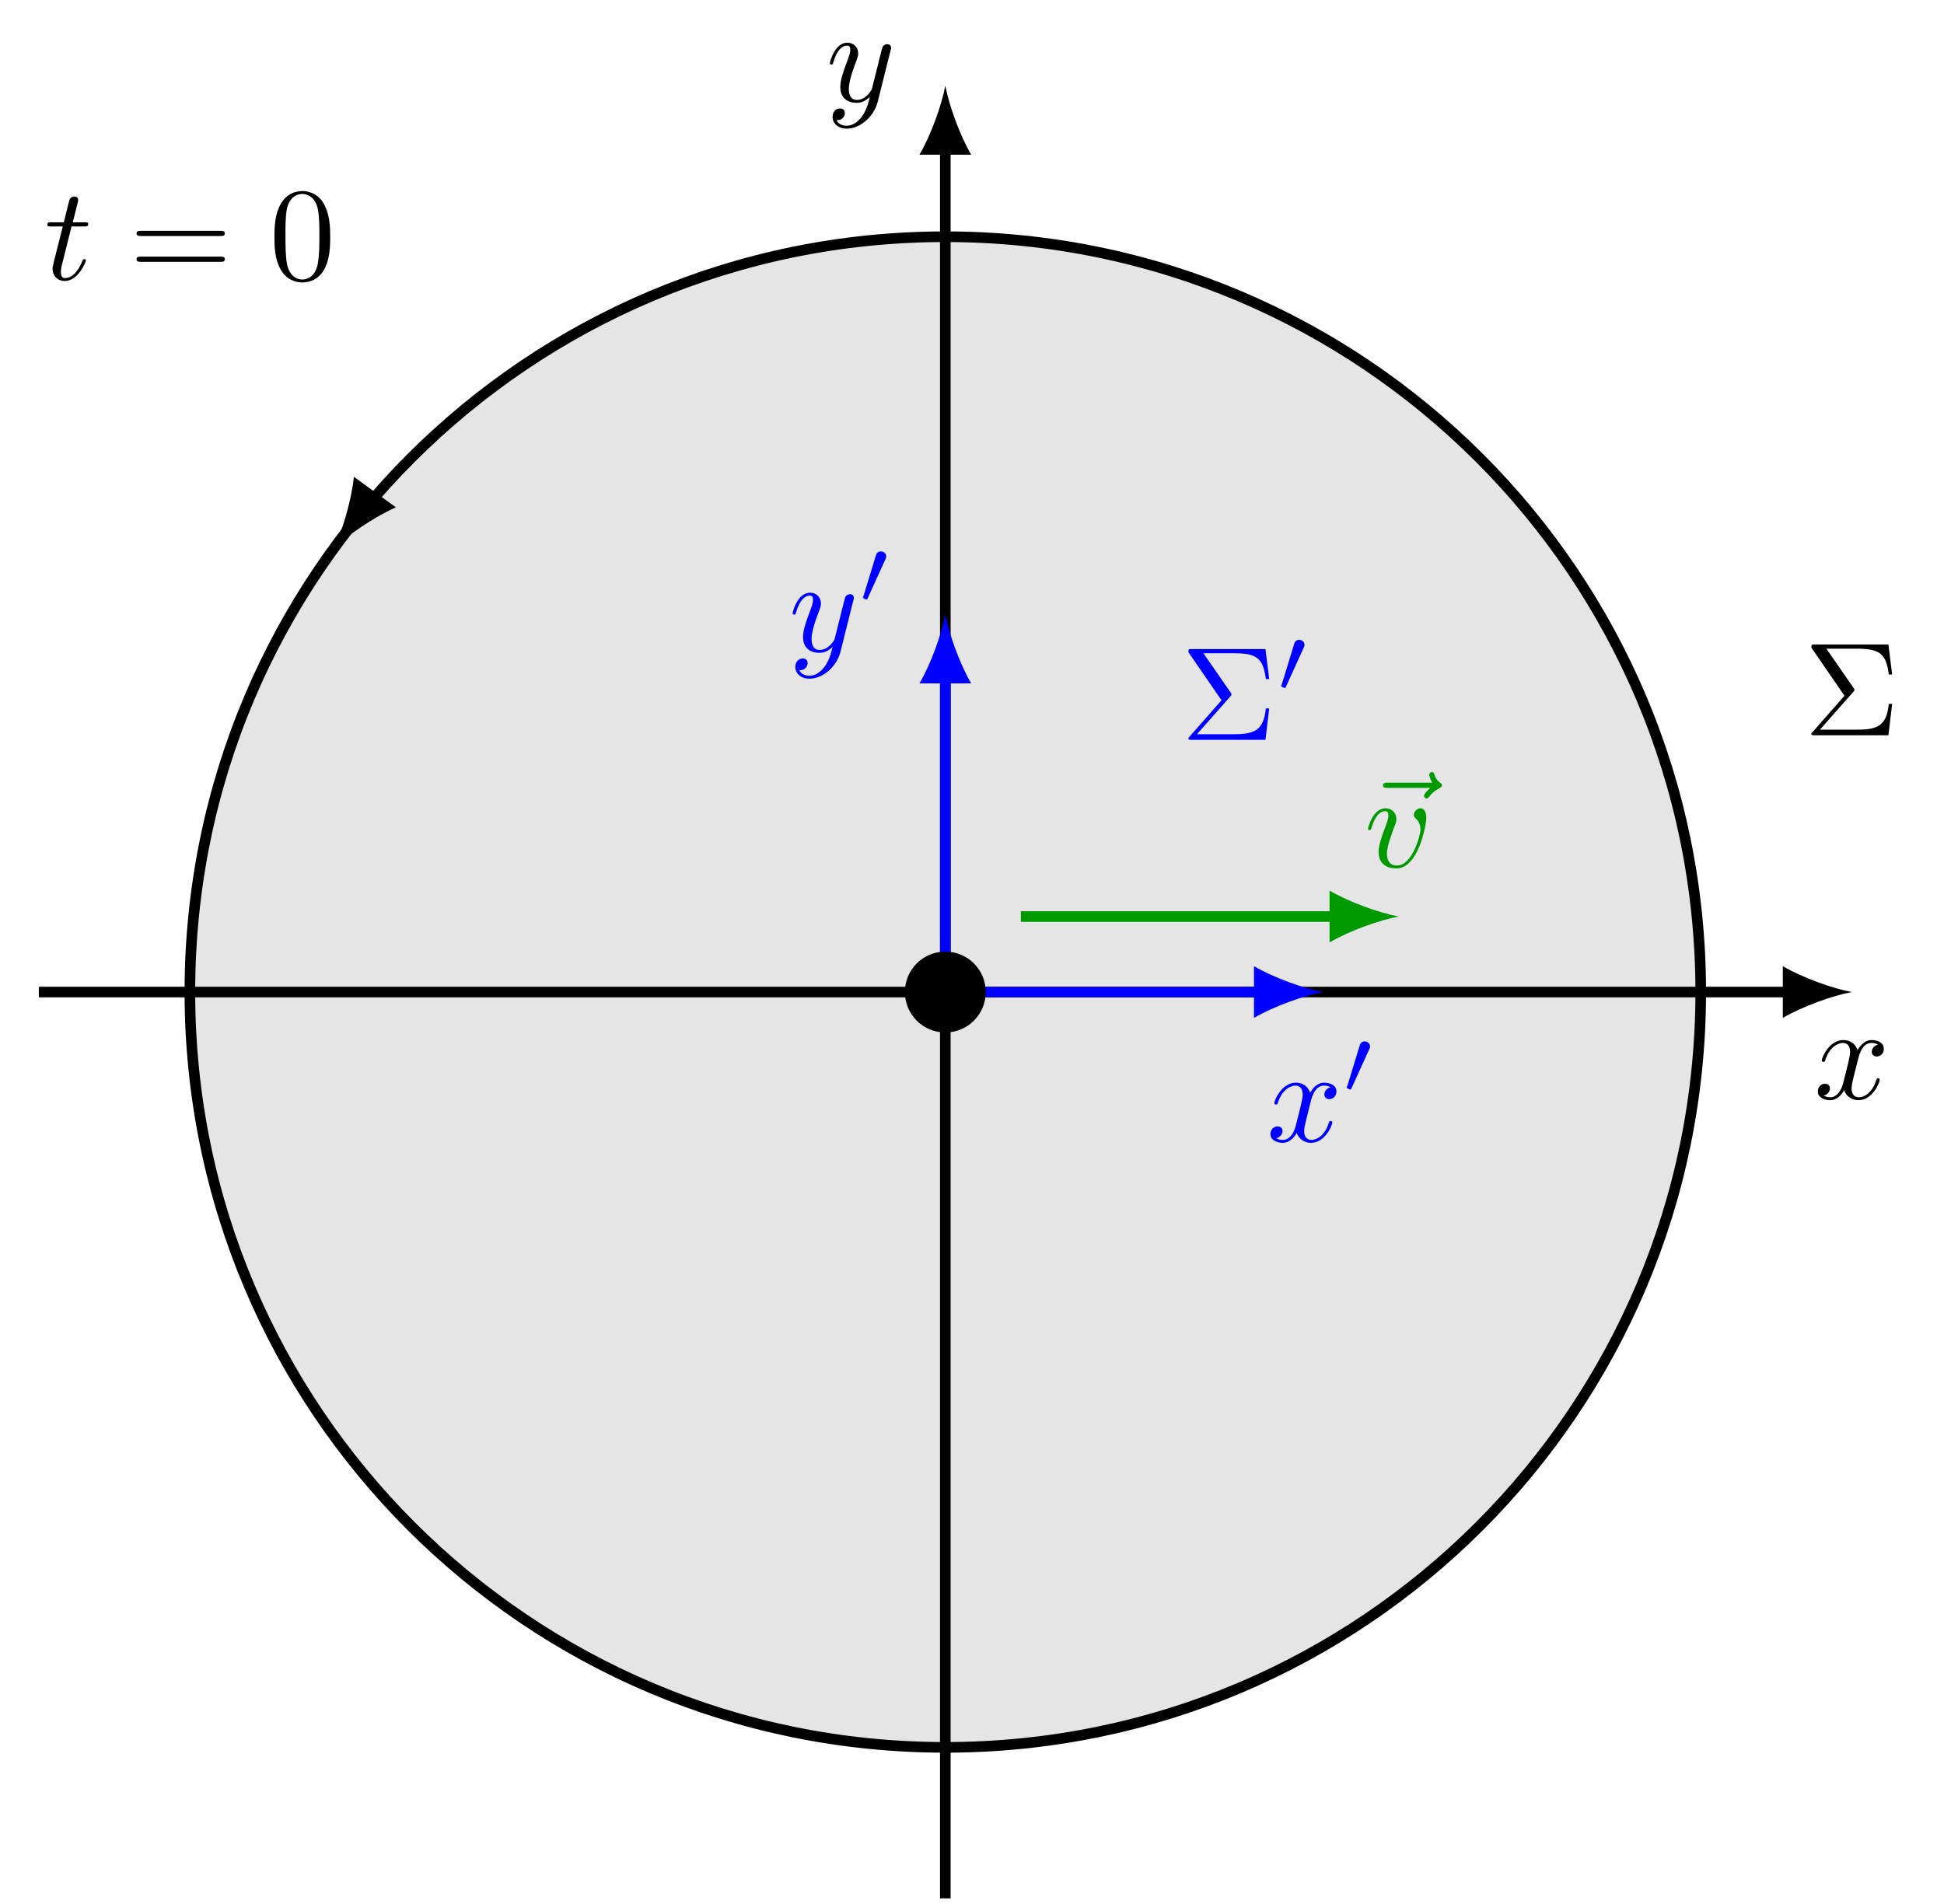
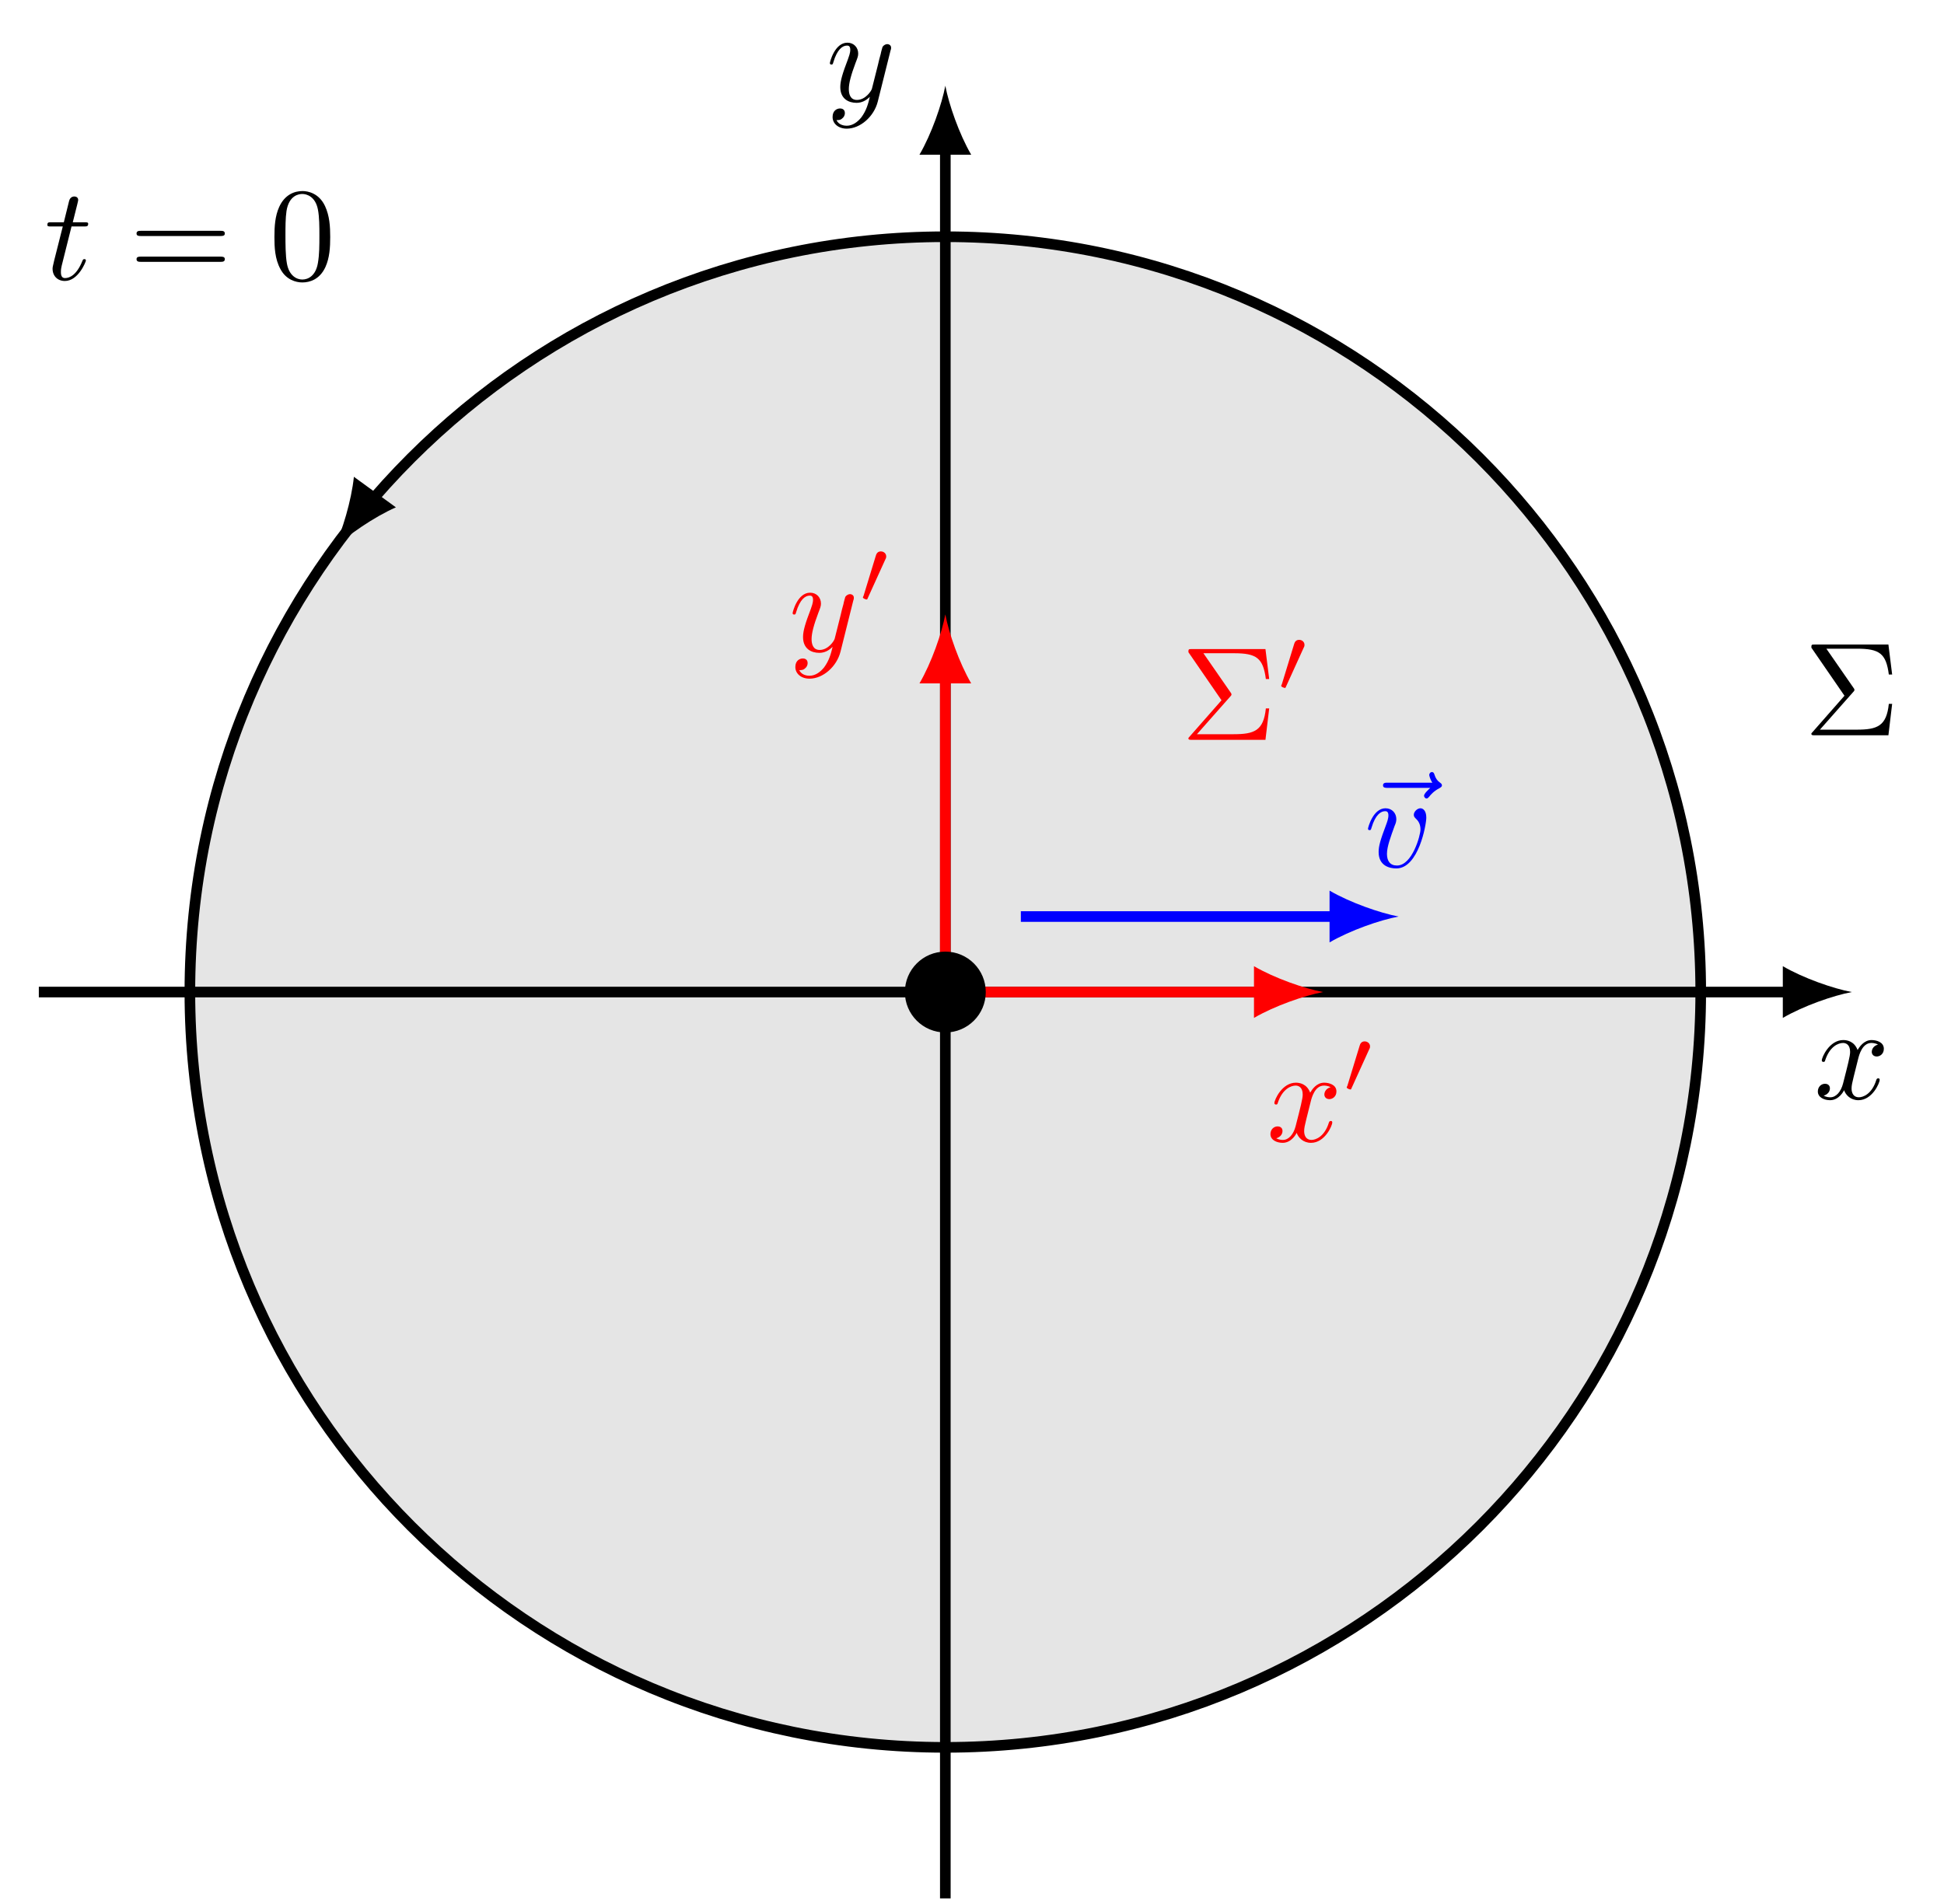
<svg xmlns="http://www.w3.org/2000/svg" xmlns:xlink="http://www.w3.org/1999/xlink" width="145.894pt" height="142.895pt" viewBox="0 0 145.894 142.895" version="1.1">
  <defs>
    <g>
      <symbol overflow="visible" id="glyph0-0">
        <path style="stroke:none;" d="" />
      </symbol>
      <symbol overflow="visible" id="glyph0-1">
        <path style="stroke:none;" d="M 2.047 -3.984 L 2.984 -3.984 C 3.188 -3.984 3.297 -3.984 3.297 -4.188 C 3.297 -4.297 3.188 -4.297 3.016 -4.297 L 2.141 -4.297 C 2.5 -5.719 2.547 -5.906 2.547 -5.969 C 2.547 -6.141 2.422 -6.234 2.25 -6.234 C 2.219 -6.234 1.938 -6.234 1.859 -5.875 L 1.469 -4.297 L 0.531 -4.297 C 0.328 -4.297 0.234 -4.297 0.234 -4.109 C 0.234 -3.984 0.312 -3.984 0.516 -3.984 L 1.391 -3.984 C 0.672 -1.156 0.625 -0.984 0.625 -0.812 C 0.625 -0.266 1 0.109 1.547 0.109 C 2.562 0.109 3.125 -1.344 3.125 -1.422 C 3.125 -1.531 3.047 -1.531 3.016 -1.531 C 2.922 -1.531 2.906 -1.5 2.859 -1.391 C 2.438 -0.344 1.906 -0.109 1.562 -0.109 C 1.359 -0.109 1.25 -0.234 1.25 -0.562 C 1.25 -0.812 1.281 -0.875 1.312 -1.047 Z M 2.047 -3.984 " />
      </symbol>
      <symbol overflow="visible" id="glyph0-2">
        <path style="stroke:none;" d="M 3.328 -3.016 C 3.391 -3.266 3.625 -4.188 4.312 -4.188 C 4.359 -4.188 4.609 -4.188 4.812 -4.062 C 4.531 -4 4.344 -3.766 4.344 -3.516 C 4.344 -3.359 4.453 -3.172 4.719 -3.172 C 4.938 -3.172 5.25 -3.344 5.25 -3.75 C 5.25 -4.266 4.672 -4.406 4.328 -4.406 C 3.75 -4.406 3.406 -3.875 3.281 -3.656 C 3.031 -4.312 2.5 -4.406 2.203 -4.406 C 1.172 -4.406 0.594 -3.125 0.594 -2.875 C 0.594 -2.766 0.703 -2.766 0.719 -2.766 C 0.797 -2.766 0.828 -2.797 0.844 -2.875 C 1.188 -3.938 1.844 -4.188 2.188 -4.188 C 2.375 -4.188 2.719 -4.094 2.719 -3.516 C 2.719 -3.203 2.547 -2.547 2.188 -1.141 C 2.031 -0.531 1.672 -0.109 1.234 -0.109 C 1.172 -0.109 0.953 -0.109 0.734 -0.234 C 0.984 -0.297 1.203 -0.5 1.203 -0.781 C 1.203 -1.047 0.984 -1.125 0.844 -1.125 C 0.531 -1.125 0.297 -0.875 0.297 -0.547 C 0.297 -0.094 0.781 0.109 1.219 0.109 C 1.891 0.109 2.25 -0.594 2.266 -0.641 C 2.391 -0.281 2.75 0.109 3.344 0.109 C 4.375 0.109 4.938 -1.172 4.938 -1.422 C 4.938 -1.531 4.859 -1.531 4.828 -1.531 C 4.734 -1.531 4.719 -1.484 4.688 -1.422 C 4.359 -0.344 3.688 -0.109 3.375 -0.109 C 2.984 -0.109 2.828 -0.422 2.828 -0.766 C 2.828 -0.984 2.875 -1.203 2.984 -1.641 Z M 3.328 -3.016 " />
      </symbol>
      <symbol overflow="visible" id="glyph0-3">
        <path style="stroke:none;" d="M 4.844 -3.797 C 4.891 -3.938 4.891 -3.953 4.891 -4.031 C 4.891 -4.203 4.75 -4.297 4.594 -4.297 C 4.5 -4.297 4.344 -4.234 4.25 -4.094 C 4.234 -4.031 4.141 -3.734 4.109 -3.547 C 4.031 -3.297 3.969 -3.016 3.906 -2.75 L 3.453 -0.953 C 3.422 -0.812 2.984 -0.109 2.328 -0.109 C 1.828 -0.109 1.719 -0.547 1.719 -0.922 C 1.719 -1.375 1.891 -2 2.219 -2.875 C 2.375 -3.281 2.422 -3.391 2.422 -3.594 C 2.422 -4.031 2.109 -4.406 1.609 -4.406 C 0.656 -4.406 0.297 -2.953 0.297 -2.875 C 0.297 -2.766 0.391 -2.766 0.406 -2.766 C 0.516 -2.766 0.516 -2.797 0.562 -2.953 C 0.844 -3.891 1.234 -4.188 1.578 -4.188 C 1.656 -4.188 1.828 -4.188 1.828 -3.875 C 1.828 -3.625 1.719 -3.359 1.656 -3.172 C 1.25 -2.109 1.078 -1.547 1.078 -1.078 C 1.078 -0.188 1.703 0.109 2.297 0.109 C 2.688 0.109 3.016 -0.062 3.297 -0.344 C 3.172 0.172 3.047 0.672 2.656 1.203 C 2.391 1.531 2.016 1.828 1.562 1.828 C 1.422 1.828 0.969 1.797 0.797 1.406 C 0.953 1.406 1.094 1.406 1.219 1.281 C 1.328 1.203 1.422 1.062 1.422 0.875 C 1.422 0.562 1.156 0.531 1.062 0.531 C 0.828 0.531 0.5 0.688 0.5 1.172 C 0.5 1.672 0.938 2.047 1.562 2.047 C 2.578 2.047 3.609 1.141 3.891 0.016 Z M 4.844 -3.797 " />
      </symbol>
      <symbol overflow="visible" id="glyph0-4">
        <path style="stroke:none;" d="M 5.359 -5.938 C 5.219 -5.797 4.891 -5.516 4.891 -5.344 C 4.891 -5.25 4.984 -5.141 5.078 -5.141 C 5.172 -5.141 5.219 -5.219 5.281 -5.281 C 5.391 -5.422 5.625 -5.703 6.062 -5.922 C 6.125 -5.969 6.234 -6.016 6.234 -6.125 C 6.234 -6.234 6.156 -6.281 6.094 -6.328 C 5.875 -6.484 5.766 -6.656 5.688 -6.891 C 5.656 -6.984 5.625 -7.125 5.484 -7.125 C 5.344 -7.125 5.281 -6.984 5.281 -6.906 C 5.281 -6.859 5.359 -6.547 5.516 -6.328 L 2.156 -6.328 C 2 -6.328 1.812 -6.328 1.812 -6.125 C 1.812 -5.938 2 -5.938 2.156 -5.938 Z M 5.359 -5.938 " />
      </symbol>
      <symbol overflow="visible" id="glyph0-5">
        <path style="stroke:none;" d="M 4.672 -3.703 C 4.672 -4.25 4.406 -4.406 4.234 -4.406 C 3.984 -4.406 3.734 -4.141 3.734 -3.922 C 3.734 -3.797 3.781 -3.734 3.891 -3.625 C 4.109 -3.422 4.234 -3.172 4.234 -2.812 C 4.234 -2.391 3.625 -0.109 2.469 -0.109 C 1.953 -0.109 1.719 -0.453 1.719 -0.984 C 1.719 -1.531 2 -2.266 2.297 -3.094 C 2.375 -3.266 2.422 -3.406 2.422 -3.594 C 2.422 -4.031 2.109 -4.406 1.609 -4.406 C 0.672 -4.406 0.297 -2.953 0.297 -2.875 C 0.297 -2.766 0.391 -2.766 0.406 -2.766 C 0.516 -2.766 0.516 -2.797 0.562 -2.953 C 0.859 -3.953 1.281 -4.188 1.578 -4.188 C 1.656 -4.188 1.828 -4.188 1.828 -3.875 C 1.828 -3.625 1.719 -3.344 1.656 -3.172 C 1.219 -2.016 1.094 -1.562 1.094 -1.125 C 1.094 -0.047 1.969 0.109 2.422 0.109 C 4.094 0.109 4.672 -3.188 4.672 -3.703 Z M 4.672 -3.703 " />
      </symbol>
      <symbol overflow="visible" id="glyph1-0">
        <path style="stroke:none;" d="" />
      </symbol>
      <symbol overflow="visible" id="glyph1-1">
        <path style="stroke:none;" d="M 6.844 -3.266 C 7 -3.266 7.188 -3.266 7.188 -3.453 C 7.188 -3.656 7 -3.656 6.859 -3.656 L 0.891 -3.656 C 0.75 -3.656 0.562 -3.656 0.562 -3.453 C 0.562 -3.266 0.75 -3.266 0.891 -3.266 Z M 6.859 -1.328 C 7 -1.328 7.188 -1.328 7.188 -1.531 C 7.188 -1.719 7 -1.719 6.844 -1.719 L 0.891 -1.719 C 0.75 -1.719 0.562 -1.719 0.562 -1.531 C 0.562 -1.328 0.75 -1.328 0.891 -1.328 Z M 6.859 -1.328 " />
      </symbol>
      <symbol overflow="visible" id="glyph1-2">
        <path style="stroke:none;" d="M 4.578 -3.188 C 4.578 -3.984 4.531 -4.781 4.188 -5.516 C 3.734 -6.484 2.906 -6.641 2.5 -6.641 C 1.891 -6.641 1.172 -6.375 0.75 -5.453 C 0.438 -4.766 0.391 -3.984 0.391 -3.188 C 0.391 -2.438 0.422 -1.547 0.844 -0.781 C 1.266 0.016 2 0.219 2.484 0.219 C 3.016 0.219 3.781 0.016 4.219 -0.938 C 4.531 -1.625 4.578 -2.406 4.578 -3.188 Z M 2.484 0 C 2.094 0 1.5 -0.25 1.328 -1.203 C 1.219 -1.797 1.219 -2.719 1.219 -3.312 C 1.219 -3.953 1.219 -4.609 1.297 -5.141 C 1.484 -6.328 2.234 -6.422 2.484 -6.422 C 2.812 -6.422 3.469 -6.234 3.656 -5.25 C 3.766 -4.688 3.766 -3.938 3.766 -3.312 C 3.766 -2.562 3.766 -1.891 3.656 -1.25 C 3.5 -0.297 2.938 0 2.484 0 Z M 2.484 0 " />
      </symbol>
      <symbol overflow="visible" id="glyph1-3">
        <path style="stroke:none;" d="M 3.703 -3.25 C 3.797 -3.344 3.797 -3.391 3.797 -3.406 C 3.797 -3.453 3.766 -3.516 3.734 -3.547 L 1.688 -6.5 L 3.984 -6.5 C 5.672 -6.5 6.172 -6.141 6.375 -4.562 L 6.625 -4.562 L 6.344 -6.812 L 0.812 -6.812 C 0.578 -6.812 0.562 -6.812 0.562 -6.578 L 3.047 -2.969 L 0.672 -0.266 C 0.562 -0.156 0.562 -0.141 0.562 -0.109 C 0.562 0 0.672 0 0.812 0 L 6.344 0 L 6.625 -2.359 L 6.375 -2.359 C 6.203 -0.688 5.516 -0.422 3.953 -0.422 L 1.203 -0.422 Z M 3.703 -3.25 " />
      </symbol>
      <symbol overflow="visible" id="glyph2-0">
        <path style="stroke:none;" d="" />
      </symbol>
      <symbol overflow="visible" id="glyph2-1">
        <path style="stroke:none;" d="M 2.016 -3.297 C 2.078 -3.406 2.078 -3.469 2.078 -3.516 C 2.078 -3.734 1.891 -3.891 1.672 -3.891 C 1.406 -3.891 1.328 -3.672 1.297 -3.562 L 0.375 -0.547 C 0.359 -0.531 0.328 -0.453 0.328 -0.438 C 0.328 -0.359 0.547 -0.281 0.609 -0.281 C 0.656 -0.281 0.656 -0.297 0.703 -0.406 Z M 2.016 -3.297 " />
      </symbol>
    </g>
    <clipPath id="clip1">
      <path d="M 2 6 L 139 6 L 139 142.895 L 2 142.895 Z M 2 6 " />
    </clipPath>
    <clipPath id="clip2">
      <path d="M 70 10 L 72 10 L 72 142.895 L 70 142.895 Z M 70 10 " />
    </clipPath>
  </defs>
  <g id="surface1">
    <g style="fill:rgb(0%,0%,0%);fill-opacity:1;">
      <use xlink:href="#glyph0-1" x="3.321" y="20.982" />
    </g>
    <g style="fill:rgb(0%,0%,0%);fill-opacity:1;">
      <use xlink:href="#glyph1-1" x="9.685" y="20.982" />
    </g>
    <g style="fill:rgb(0%,0%,0%);fill-opacity:1;">
      <use xlink:href="#glyph1-2" x="20.204" y="20.982" />
    </g>
    <path style=" stroke:none;fill-rule:nonzero;fill:rgb(89.999%,89.999%,89.999%);fill-opacity:1;" d="M 127.637 74.465 C 127.637 43.152 102.258 17.77 70.945 17.77 C 39.633 17.77 14.25 43.152 14.25 74.465 C 14.25 105.777 39.633 131.16 70.945 131.16 C 102.258 131.16 127.637 105.777 127.637 74.465 Z M 127.637 74.465 " />
    <g clip-path="url(#clip1)" clip-rule="nonzero">
      <path style="fill:none;stroke-width:0.797;stroke-linecap:butt;stroke-linejoin:miter;stroke:rgb(0%,0%,0%);stroke-opacity:1;stroke-miterlimit:10;" d="M 56.692 0 C 56.692 31.313 31.313 56.695 0 56.695 C -31.312 56.695 -56.695 31.313 -56.695 0 C -56.695 -31.312 -31.312 -56.695 0 -56.695 C 31.313 -56.695 56.692 -31.312 56.692 0 Z M 56.692 0 " transform="matrix(1,0,0,-1,70.945,74.465)" />
    </g>
    <path style=" stroke:none;fill-rule:nonzero;fill:rgb(0%,0%,0%);fill-opacity:1;" d="M 25.074 41.141 C 26.102 40.172 28.059 38.809 29.711 38.082 L 26.559 35.789 C 26.375 37.582 25.68 39.863 25.074 41.141 " />
    <path style="fill:none;stroke-width:0.797;stroke-linecap:butt;stroke-linejoin:miter;stroke:rgb(0%,0%,0%);stroke-opacity:1;stroke-miterlimit:10;" d="M -68.031 0 L 63.371 0 " transform="matrix(1,0,0,-1,70.945,74.465)" />
    <path style=" stroke:none;fill-rule:nonzero;fill:rgb(0%,0%,0%);fill-opacity:1;" d="M 138.977 74.465 C 137.594 74.207 135.352 73.43 133.797 72.523 L 133.797 76.406 C 135.352 75.5 137.594 74.723 138.977 74.465 " />
    <g style="fill:rgb(0%,0%,0%);fill-opacity:1;">
      <use xlink:href="#glyph0-2" x="136.129" y="82.474" />
    </g>
    <g clip-path="url(#clip2)" clip-rule="nonzero">
      <path style="fill:none;stroke-width:0.797;stroke-linecap:butt;stroke-linejoin:miter;stroke:rgb(0%,0%,0%);stroke-opacity:1;stroke-miterlimit:10;" d="M 0 -68.031 L 0 63.371 " transform="matrix(1,0,0,-1,70.945,74.465)" />
    </g>
    <path style=" stroke:none;fill-rule:nonzero;fill:rgb(0%,0%,0%);fill-opacity:1;" d="M 70.945 6.434 C 70.688 7.812 69.91 10.059 69.004 11.613 L 72.887 11.613 C 71.98 10.059 71.203 7.812 70.945 6.434 " />
    <g style="fill:rgb(0%,0%,0%);fill-opacity:1;">
      <use xlink:href="#glyph0-3" x="61.984" y="7.61" />
    </g>
-     <path style="fill:none;stroke-width:0.797;stroke-linecap:butt;stroke-linejoin:miter;stroke:rgb(0%,0%,100%);stroke-opacity:1;stroke-miterlimit:10;" d="M 0 0 L 23.684 0 " transform="matrix(1,0,0,-1,70.945,74.465)" />
-     <path style=" stroke:none;fill-rule:nonzero;fill:rgb(0%,0%,100%);fill-opacity:1;" d="M 99.293 74.465 C 97.91 74.207 95.664 73.43 94.109 72.523 L 94.109 76.406 C 95.664 75.5 97.91 74.723 99.293 74.465 " />
-     <g style="fill:rgb(0%,0%,100%);fill-opacity:1;">
+     <path style="fill:none;stroke-width:0.797;stroke-linecap:butt;stroke-linejoin:miter;stroke:rgb(100%,0%,0%);stroke-opacity:1;stroke-miterlimit:10;" d="M 0 0 L 23.684 0 " transform="matrix(1,0,0,-1,70.945,74.465)" />
+     <path style=" stroke:none;fill-rule:nonzero;fill:rgb(100%,0%,0%);fill-opacity:1;" d="M 99.293 74.465 C 97.91 74.207 95.664 73.43 94.109 72.523 L 94.109 76.406 C 95.664 75.5 97.91 74.723 99.293 74.465 " />
+     <g style="fill:rgb(100%,0%,0%);fill-opacity:1;">
      <use xlink:href="#glyph0-2" x="95.047" y="85.674" />
    </g>
-     <g style="fill:rgb(0%,0%,100%);fill-opacity:1;">
+     <g style="fill:rgb(100%,0%,0%);fill-opacity:1;">
      <use xlink:href="#glyph2-1" x="100.741" y="82.059" />
    </g>
-     <path style="fill:none;stroke-width:0.797;stroke-linecap:butt;stroke-linejoin:miter;stroke:rgb(0%,0%,100%);stroke-opacity:1;stroke-miterlimit:10;" d="M 0 0 L 0 23.684 " transform="matrix(1,0,0,-1,70.945,74.465)" />
-     <path style=" stroke:none;fill-rule:nonzero;fill:rgb(0%,0%,100%);fill-opacity:1;" d="M 70.945 46.117 C 70.688 47.5 69.91 49.746 69.004 51.297 L 72.887 51.297 C 71.98 49.746 71.203 47.5 70.945 46.117 " />
-     <g style="fill:rgb(0%,0%,100%);fill-opacity:1;">
+     <path style="fill:none;stroke-width:0.797;stroke-linecap:butt;stroke-linejoin:miter;stroke:rgb(100%,0%,0%);stroke-opacity:1;stroke-miterlimit:10;" d="M 0 0 L 0 23.684 " transform="matrix(1,0,0,-1,70.945,74.465)" />
+     <path style=" stroke:none;fill-rule:nonzero;fill:rgb(100%,0%,0%);fill-opacity:1;" d="M 70.945 46.117 C 70.688 47.5 69.91 49.746 69.004 51.297 L 72.887 51.297 C 71.98 49.746 71.203 47.5 70.945 46.117 " />
+     <g style="fill:rgb(100%,0%,0%);fill-opacity:1;">
      <use xlink:href="#glyph0-3" x="59.189" y="48.895" />
    </g>
-     <g style="fill:rgb(0%,0%,100%);fill-opacity:1;">
+     <g style="fill:rgb(100%,0%,0%);fill-opacity:1;">
      <use xlink:href="#glyph2-1" x="64.431" y="45.28" />
    </g>
    <path style="fill-rule:nonzero;fill:rgb(0%,0%,0%);fill-opacity:1;stroke-width:0.399;stroke-linecap:butt;stroke-linejoin:miter;stroke:rgb(0%,0%,0%);stroke-opacity:1;stroke-miterlimit:10;" d="M 2.836 0 C 2.836 1.567 1.567 2.836 0 2.836 C -1.566 2.836 -2.836 1.567 -2.836 0 C -2.836 -1.566 -1.566 -2.836 0 -2.836 C 1.567 -2.836 2.836 -1.566 2.836 0 Z M 2.836 0 " transform="matrix(1,0,0,-1,70.945,74.465)" />
-     <path style="fill:none;stroke-width:0.797;stroke-linecap:butt;stroke-linejoin:miter;stroke:rgb(0%,59.999%,0%);stroke-opacity:1;stroke-miterlimit:10;" d="M 5.668 5.668 L 29.356 5.668 " transform="matrix(1,0,0,-1,70.945,74.465)" />
-     <path style=" stroke:none;fill-rule:nonzero;fill:rgb(0%,59.999%,0%);fill-opacity:1;" d="M 104.961 68.797 C 103.578 68.535 101.336 67.758 99.781 66.852 L 99.781 70.738 C 101.336 69.832 103.578 69.055 104.961 68.797 " />
-     <g style="fill:rgb(0%,59.999%,0%);fill-opacity:1;">
+     <path style="fill:none;stroke-width:0.797;stroke-linecap:butt;stroke-linejoin:miter;stroke:rgb(0%,0%,100%);stroke-opacity:1;stroke-miterlimit:10;" d="M 5.668 5.668 L 29.356 5.668 " transform="matrix(1,0,0,-1,70.945,74.465)" />
+     <path style=" stroke:none;fill-rule:nonzero;fill:rgb(0%,0%,100%);fill-opacity:1;" d="M 104.961 68.797 C 103.578 68.535 101.336 67.758 99.781 66.852 L 99.781 70.738 C 101.336 69.832 103.578 69.055 104.961 68.797 " />
+     <g style="fill:rgb(0%,0%,100%);fill-opacity:1;">
      <use xlink:href="#glyph0-4" x="101.981" y="65.077" />
    </g>
-     <g style="fill:rgb(0%,59.999%,0%);fill-opacity:1;">
+     <g style="fill:rgb(0%,0%,100%);fill-opacity:1;">
      <use xlink:href="#glyph0-5" x="102.37" y="65.077" />
    </g>
    <g style="fill:rgb(0%,0%,0%);fill-opacity:1;">
      <use xlink:href="#glyph1-3" x="135.378" y="55.192" />
    </g>
-     <g style="fill:rgb(0%,0%,100%);fill-opacity:1;">
+     <g style="fill:rgb(100%,0%,0%);fill-opacity:1;">
      <use xlink:href="#glyph1-3" x="88.626" y="55.533" />
    </g>
-     <g style="fill:rgb(0%,0%,100%);fill-opacity:1;">
+     <g style="fill:rgb(100%,0%,0%);fill-opacity:1;">
      <use xlink:href="#glyph2-1" x="95.822" y="51.918" />
    </g>
  </g>
</svg>
